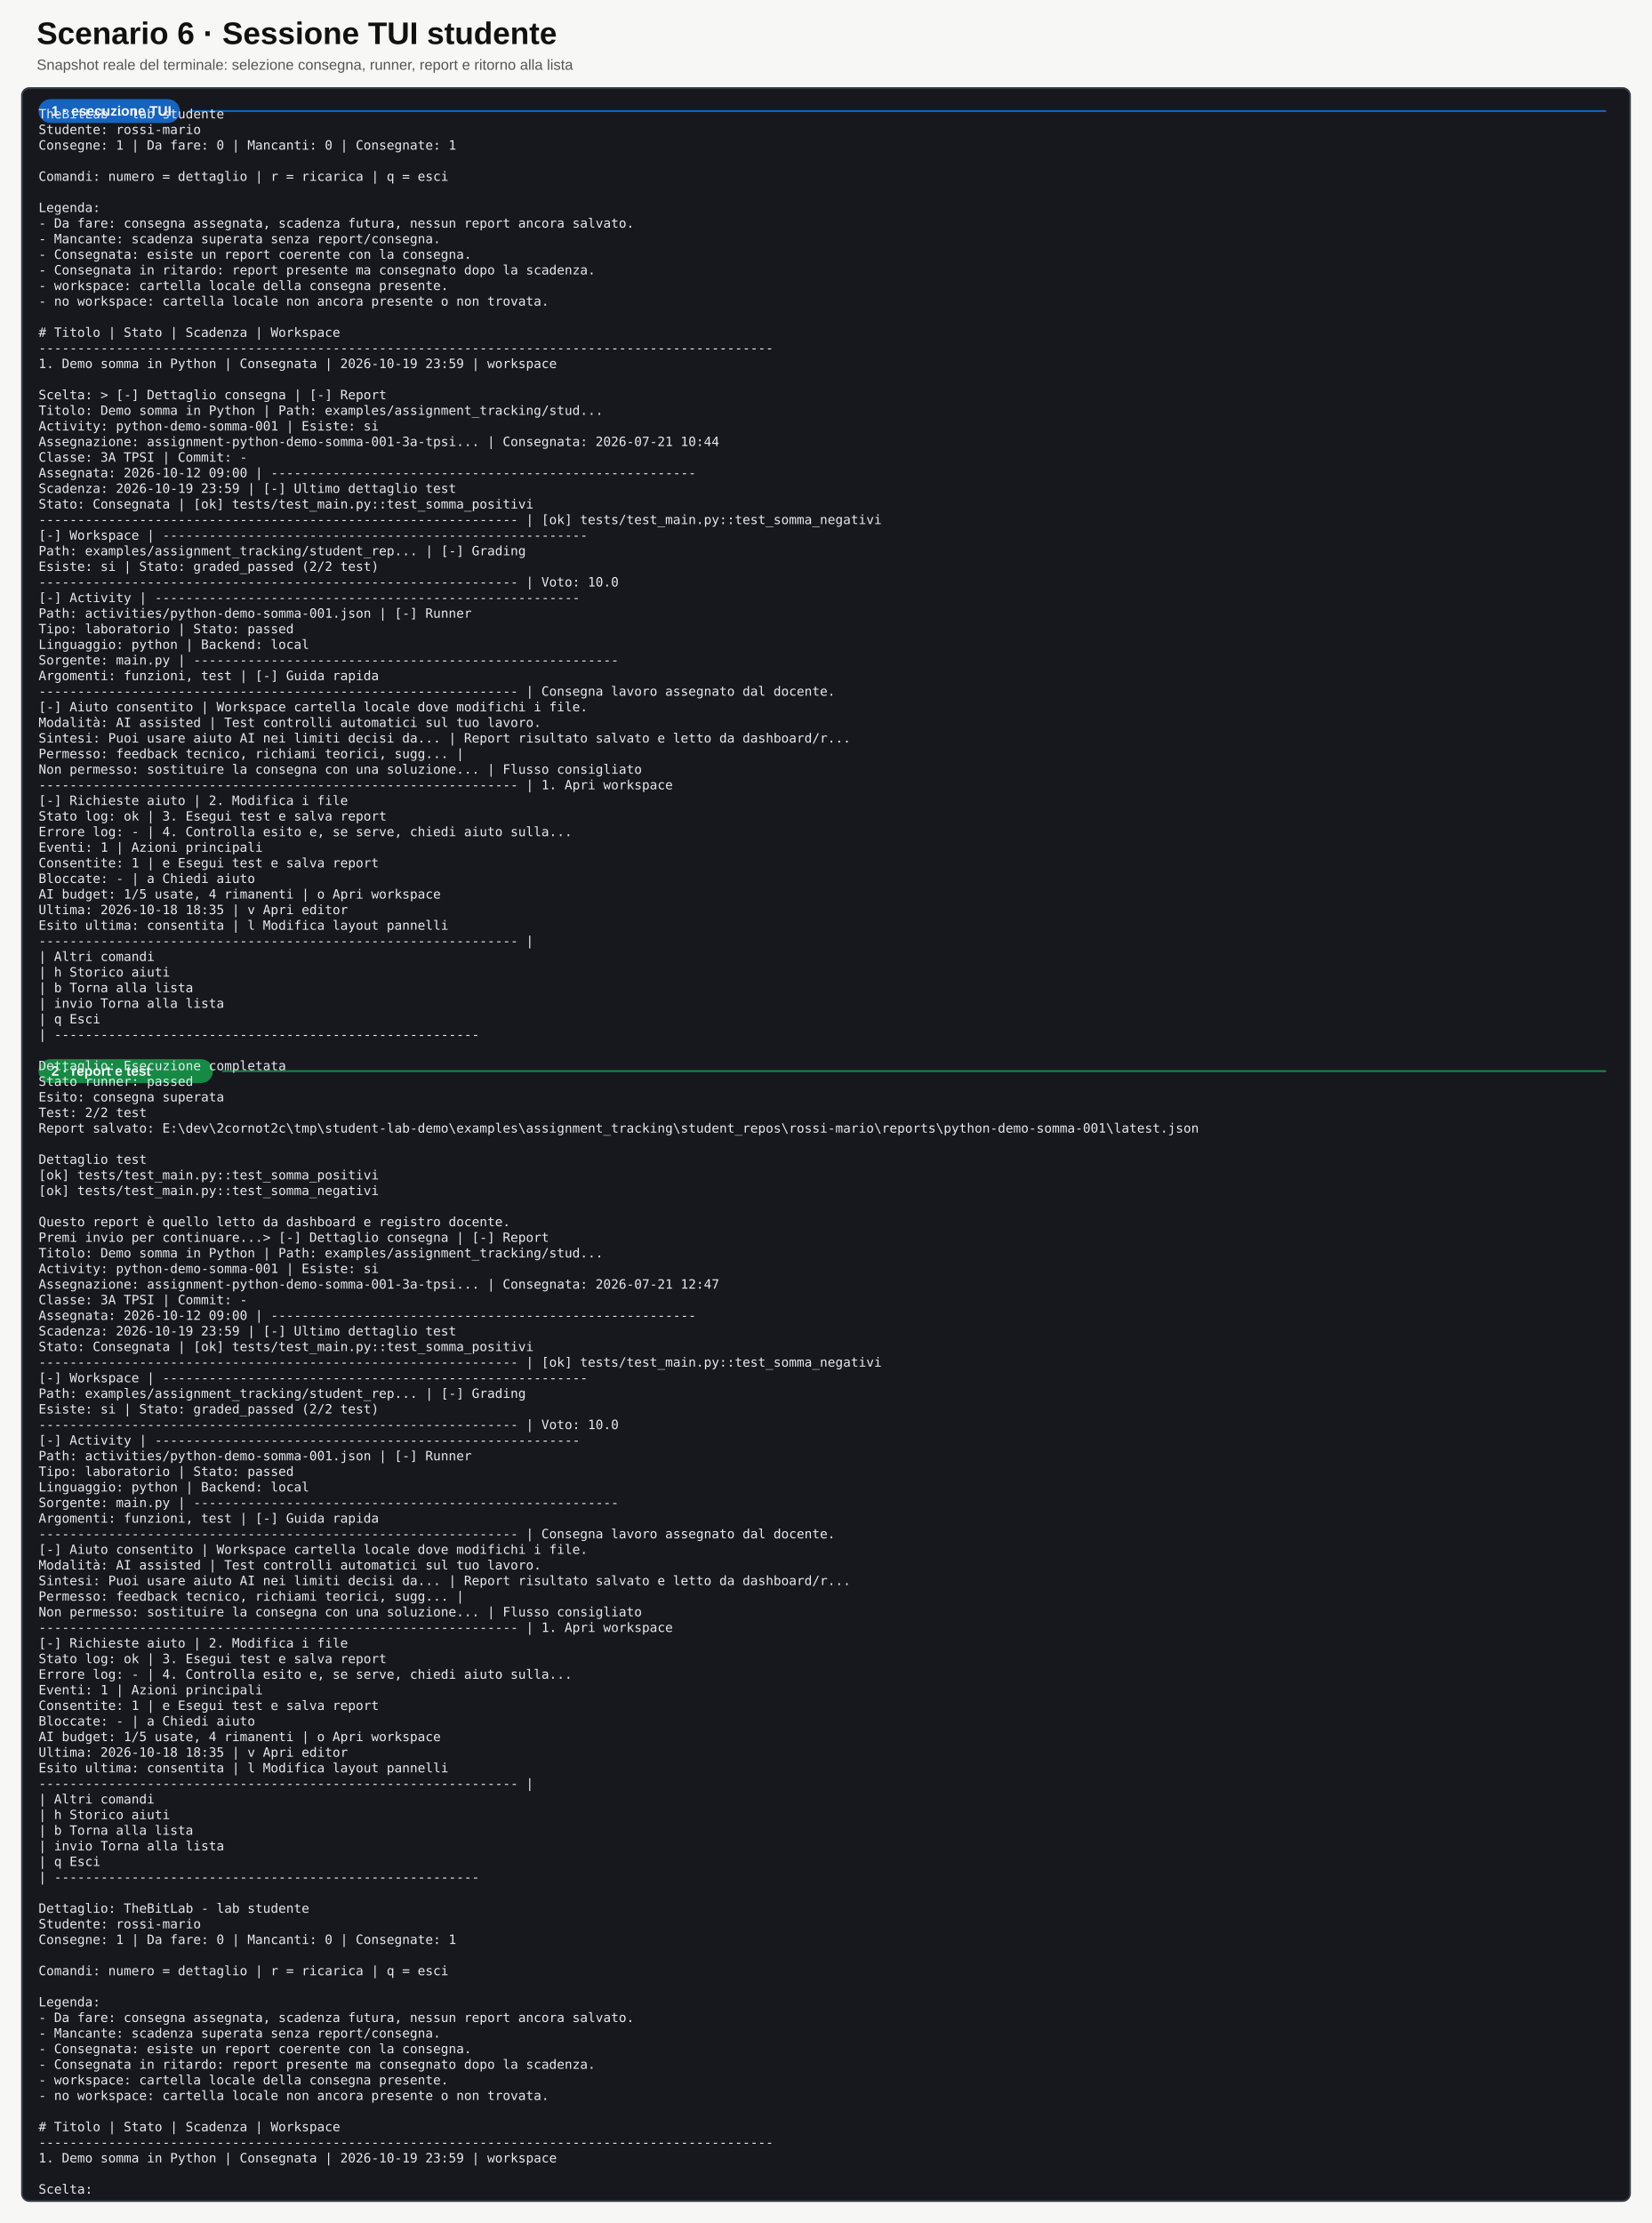
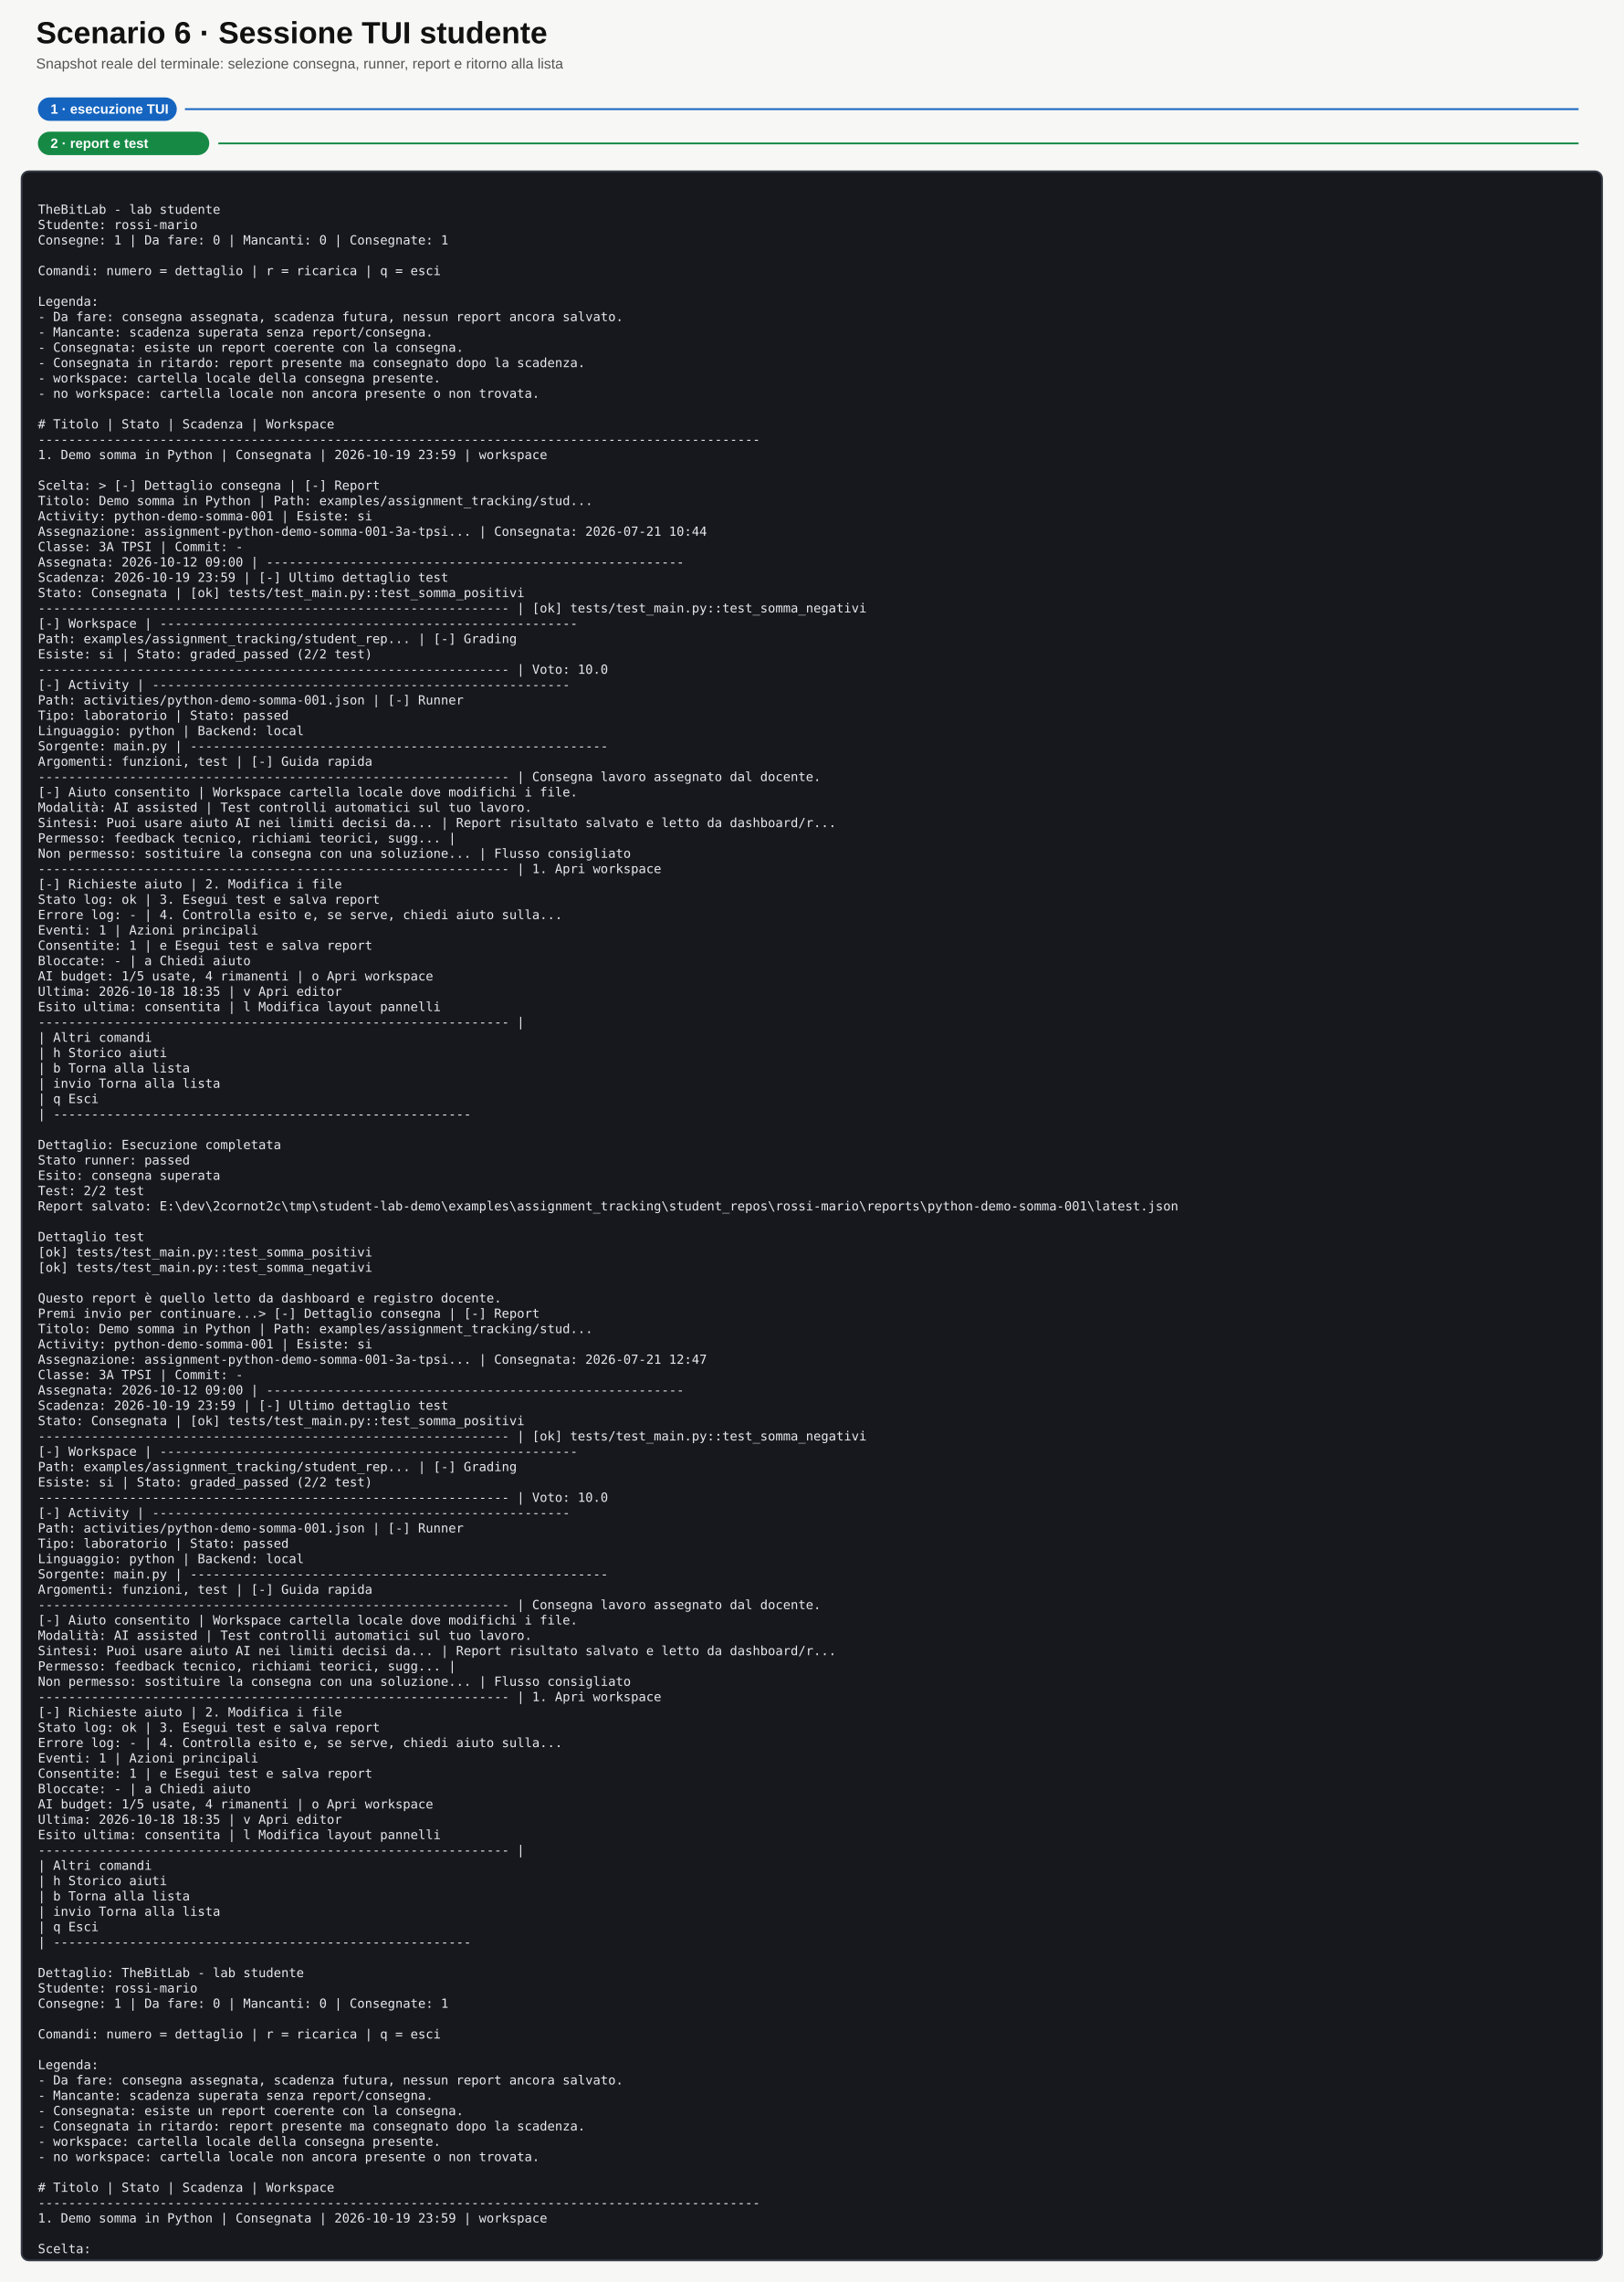
- <svg xmlns="http://www.w3.org/2000/svg" width="1800" height="2422" viewBox="0 0 1800 2422">
+ <svg xmlns="http://www.w3.org/2000/svg" width="1800" height="2530" viewBox="0 0 1800 2530">
  <style>.page{fill:#f7f7f5}.title{font:700 34px Arial,sans-serif;fill:#111}.subtitle{font:16px Arial,sans-serif;fill:#555}.terminal{fill:#16181d;stroke:#343943;stroke-width:2}.terminal-text{font:14px 'Cascadia Mono','Consolas',monospace;fill:#e7e9ee;white-space:pre}.label{font:700 15px Arial,sans-serif;fill:#fff}.blue{fill:#1464c0}.green{fill:#168a45}.line-blue{stroke:#1464c0}.line-green{stroke:#168a45}</style>
  <rect class="page" width="100%" height="100%" />
  <text x="40" y="48" class="title">Scenario 6 · Sessione TUI studente</text>
  <text x="40" y="76" class="subtitle">Snapshot reale del terminale: selezione consegna, runner, report e ritorno alla lista</text>
-   <rect x="24" y="96" width="1752" height="2302" rx="8" class="terminal" />
  <rect x="42" y="108" width="154" height="26" rx="13" class="blue" />
  <text x="56" y="126" class="label">1 · esecuzione TUI</text>
  <line x1="205" y1="121" x2="1750" y2="121" class="line-blue" stroke-width="2" />
-   <rect x="42" y="1154" width="190" height="26" rx="13" class="green" />
-   <text x="56" y="1172" class="label">2 · report e test</text>
-   <line x1="242" y1="1167" x2="1750" y2="1167" class="line-green" stroke-width="2" />
-   <text x="42" y="129" class="terminal-text">TheBitLab - lab studente</text>
-   <text x="42" y="146" class="terminal-text">Studente: rossi-mario</text>
-   <text x="42" y="163" class="terminal-text">Consegne: 1 | Da fare: 0 | Mancanti: 0 | Consegnate: 1</text>
-   <text x="42" y="180" class="terminal-text" />
-   <text x="42" y="197" class="terminal-text">Comandi: numero = dettaglio | r = ricarica | q = esci</text>
-   <text x="42" y="214" class="terminal-text" />
-   <text x="42" y="231" class="terminal-text">Legenda:</text>
-   <text x="42" y="248" class="terminal-text">- Da fare: consegna assegnata, scadenza futura, nessun report ancora salvato.</text>
-   <text x="42" y="265" class="terminal-text">- Mancante: scadenza superata senza report/consegna.</text>
-   <text x="42" y="282" class="terminal-text">- Consegnata: esiste un report coerente con la consegna.</text>
-   <text x="42" y="299" class="terminal-text">- Consegnata in ritardo: report presente ma consegnato dopo la scadenza.</text>
-   <text x="42" y="316" class="terminal-text">- workspace: cartella locale della consegna presente.</text>
-   <text x="42" y="333" class="terminal-text">- no workspace: cartella locale non ancora presente o non trovata.</text>
-   <text x="42" y="350" class="terminal-text" />
-   <text x="42" y="367" class="terminal-text"> #  Titolo                             | Stato                  | Scadenza         | Workspace</text>
-   <text x="42" y="384" class="terminal-text">-----------------------------------------------------------------------------------------------</text>
-   <text x="42" y="401" class="terminal-text"> 1. Demo somma in Python               | Consegnata             | 2026-10-19 23:59 | workspace</text>
-   <text x="42" y="418" class="terminal-text" />
-   <text x="42" y="435" class="terminal-text">Scelta: &gt; [-] Dettaglio consegna                                       |   [-] Report                                           </text>
-   <text x="42" y="452" class="terminal-text">Titolo:            Demo somma in Python                        | Path:              examples/assignment_tracking/stud...</text>
-   <text x="42" y="469" class="terminal-text">Activity:          python-demo-somma-001                       | Esiste:            si                                  </text>
-   <text x="42" y="486" class="terminal-text">Assegnazione:      assignment-python-demo-somma-001-3a-tpsi... | Consegnata:        2026-07-21 10:44                    </text>
-   <text x="42" y="503" class="terminal-text">Classe:            3A TPSI                                     | Commit:            -                                   </text>
-   <text x="42" y="520" class="terminal-text">Assegnata:         2026-10-12 09:00                            | -------------------------------------------------------</text>
-   <text x="42" y="537" class="terminal-text">Scadenza:          2026-10-19 23:59                            |   [-] Ultimo dettaglio test                            </text>
-   <text x="42" y="554" class="terminal-text">Stato:             Consegnata                                  |   [ok] tests/test_main.py::test_somma_positivi         </text>
-   <text x="42" y="571" class="terminal-text">-------------------------------------------------------------- |   [ok] tests/test_main.py::test_somma_negativi         </text>
-   <text x="42" y="588" class="terminal-text">  [-] Workspace                                                | -------------------------------------------------------</text>
-   <text x="42" y="605" class="terminal-text">Path:              examples/assignment_tracking/student_rep... |   [-] Grading                                          </text>
-   <text x="42" y="622" class="terminal-text">Esiste:            si                                          | Stato:             graded_passed (2/2 test)            </text>
-   <text x="42" y="639" class="terminal-text">-------------------------------------------------------------- | Voto:              10.0                                </text>
-   <text x="42" y="656" class="terminal-text">  [-] Activity                                                 | -------------------------------------------------------</text>
-   <text x="42" y="673" class="terminal-text">Path:              activities/python-demo-somma-001.json       |   [-] Runner                                           </text>
-   <text x="42" y="690" class="terminal-text">Tipo:              laboratorio                                 | Stato:             passed                              </text>
-   <text x="42" y="707" class="terminal-text">Linguaggio:        python                                      | Backend:           local                               </text>
-   <text x="42" y="724" class="terminal-text">Sorgente:          main.py                                     | -------------------------------------------------------</text>
-   <text x="42" y="741" class="terminal-text">Argomenti:         funzioni, test                              |   [-] Guida rapida                                     </text>
-   <text x="42" y="758" class="terminal-text">-------------------------------------------------------------- |   Consegna  lavoro assegnato dal docente.              </text>
-   <text x="42" y="775" class="terminal-text">  [-] Aiuto consentito                                         |   Workspace cartella locale dove modifichi i file.     </text>
-   <text x="42" y="792" class="terminal-text">Modalità:          AI assisted                                 |   Test      controlli automatici sul tuo lavoro.       </text>
-   <text x="42" y="809" class="terminal-text">Sintesi:           Puoi usare aiuto AI nei limiti decisi da... |   Report    risultato salvato e letto da dashboard/r...</text>
-   <text x="42" y="826" class="terminal-text">Permesso:          feedback tecnico, richiami teorici, sugg... |                                                        </text>
-   <text x="42" y="843" class="terminal-text">Non permesso:      sostituire la consegna con una soluzione... | Flusso consigliato                                     </text>
-   <text x="42" y="860" class="terminal-text">-------------------------------------------------------------- |   1. Apri workspace                                    </text>
-   <text x="42" y="877" class="terminal-text">  [-] Richieste aiuto                                          |   2. Modifica i file                                   </text>
-   <text x="42" y="894" class="terminal-text">Stato log:         ok                                          |   3. Esegui test e salva report                        </text>
-   <text x="42" y="911" class="terminal-text">Errore log:        -                                           |   4. Controlla esito e, se serve, chiedi aiuto sulla...</text>
-   <text x="42" y="928" class="terminal-text">Eventi:            1                                           | Azioni principali                                      </text>
-   <text x="42" y="945" class="terminal-text">Consentite:        1                                           |   e  Esegui test e salva report                        </text>
-   <text x="42" y="962" class="terminal-text">Bloccate:          -                                           |   a  Chiedi aiuto                                      </text>
-   <text x="42" y="979" class="terminal-text">AI budget:         1/5 usate, 4 rimanenti                      |   o  Apri workspace                                    </text>
-   <text x="42" y="996" class="terminal-text">Ultima:            2026-10-18 18:35                            |   v  Apri editor                                       </text>
-   <text x="42" y="1013" class="terminal-text">Esito ultima:      consentita                                  |   l  Modifica layout pannelli                          </text>
-   <text x="42" y="1030" class="terminal-text">-------------------------------------------------------------- |                                                        </text>
-   <text x="42" y="1047" class="terminal-text">                                                               | Altri comandi                                          </text>
-   <text x="42" y="1064" class="terminal-text">                                                               |   h  Storico aiuti                                     </text>
-   <text x="42" y="1081" class="terminal-text">                                                               |   b  Torna alla lista                                  </text>
-   <text x="42" y="1098" class="terminal-text">                                                               |   invio  Torna alla lista                              </text>
-   <text x="42" y="1115" class="terminal-text">                                                               |   q  Esci                                              </text>
-   <text x="42" y="1132" class="terminal-text">                                                               | -------------------------------------------------------</text>
-   <text x="42" y="1149" class="terminal-text" />
-   <text x="42" y="1166" class="terminal-text">Dettaglio: Esecuzione completata</text>
-   <text x="42" y="1183" class="terminal-text">Stato runner:      passed</text>
-   <text x="42" y="1200" class="terminal-text">Esito:             consegna superata</text>
-   <text x="42" y="1217" class="terminal-text">Test:              2/2 test</text>
-   <text x="42" y="1234" class="terminal-text">Report salvato:    E:\dev\2cornot2c\tmp\student-lab-demo\examples\assignment_tracking\student_repos\rossi-mario\reports\python-demo-somma-001\latest.json</text>
-   <text x="42" y="1251" class="terminal-text" />
-   <text x="42" y="1268" class="terminal-text">Dettaglio test</text>
-   <text x="42" y="1285" class="terminal-text">  [ok] tests/test_main.py::test_somma_positivi</text>
-   <text x="42" y="1302" class="terminal-text">  [ok] tests/test_main.py::test_somma_negativi</text>
-   <text x="42" y="1319" class="terminal-text" />
-   <text x="42" y="1336" class="terminal-text">Questo report è quello letto da dashboard e registro docente.</text>
-   <text x="42" y="1353" class="terminal-text">Premi invio per continuare...&gt; [-] Dettaglio consegna                                       |   [-] Report                                           </text>
-   <text x="42" y="1370" class="terminal-text">Titolo:            Demo somma in Python                        | Path:              examples/assignment_tracking/stud...</text>
-   <text x="42" y="1387" class="terminal-text">Activity:          python-demo-somma-001                       | Esiste:            si                                  </text>
-   <text x="42" y="1404" class="terminal-text">Assegnazione:      assignment-python-demo-somma-001-3a-tpsi... | Consegnata:        2026-07-21 12:47                    </text>
-   <text x="42" y="1421" class="terminal-text">Classe:            3A TPSI                                     | Commit:            -                                   </text>
-   <text x="42" y="1438" class="terminal-text">Assegnata:         2026-10-12 09:00                            | -------------------------------------------------------</text>
-   <text x="42" y="1455" class="terminal-text">Scadenza:          2026-10-19 23:59                            |   [-] Ultimo dettaglio test                            </text>
-   <text x="42" y="1472" class="terminal-text">Stato:             Consegnata                                  |   [ok] tests/test_main.py::test_somma_positivi         </text>
-   <text x="42" y="1489" class="terminal-text">-------------------------------------------------------------- |   [ok] tests/test_main.py::test_somma_negativi         </text>
-   <text x="42" y="1506" class="terminal-text">  [-] Workspace                                                | -------------------------------------------------------</text>
-   <text x="42" y="1523" class="terminal-text">Path:              examples/assignment_tracking/student_rep... |   [-] Grading                                          </text>
-   <text x="42" y="1540" class="terminal-text">Esiste:            si                                          | Stato:             graded_passed (2/2 test)            </text>
-   <text x="42" y="1557" class="terminal-text">-------------------------------------------------------------- | Voto:              10.0                                </text>
-   <text x="42" y="1574" class="terminal-text">  [-] Activity                                                 | -------------------------------------------------------</text>
-   <text x="42" y="1591" class="terminal-text">Path:              activities/python-demo-somma-001.json       |   [-] Runner                                           </text>
-   <text x="42" y="1608" class="terminal-text">Tipo:              laboratorio                                 | Stato:             passed                              </text>
-   <text x="42" y="1625" class="terminal-text">Linguaggio:        python                                      | Backend:           local                               </text>
-   <text x="42" y="1642" class="terminal-text">Sorgente:          main.py                                     | -------------------------------------------------------</text>
-   <text x="42" y="1659" class="terminal-text">Argomenti:         funzioni, test                              |   [-] Guida rapida                                     </text>
-   <text x="42" y="1676" class="terminal-text">-------------------------------------------------------------- |   Consegna  lavoro assegnato dal docente.              </text>
-   <text x="42" y="1693" class="terminal-text">  [-] Aiuto consentito                                         |   Workspace cartella locale dove modifichi i file.     </text>
-   <text x="42" y="1710" class="terminal-text">Modalità:          AI assisted                                 |   Test      controlli automatici sul tuo lavoro.       </text>
-   <text x="42" y="1727" class="terminal-text">Sintesi:           Puoi usare aiuto AI nei limiti decisi da... |   Report    risultato salvato e letto da dashboard/r...</text>
-   <text x="42" y="1744" class="terminal-text">Permesso:          feedback tecnico, richiami teorici, sugg... |                                                        </text>
-   <text x="42" y="1761" class="terminal-text">Non permesso:      sostituire la consegna con una soluzione... | Flusso consigliato                                     </text>
-   <text x="42" y="1778" class="terminal-text">-------------------------------------------------------------- |   1. Apri workspace                                    </text>
-   <text x="42" y="1795" class="terminal-text">  [-] Richieste aiuto                                          |   2. Modifica i file                                   </text>
-   <text x="42" y="1812" class="terminal-text">Stato log:         ok                                          |   3. Esegui test e salva report                        </text>
-   <text x="42" y="1829" class="terminal-text">Errore log:        -                                           |   4. Controlla esito e, se serve, chiedi aiuto sulla...</text>
-   <text x="42" y="1846" class="terminal-text">Eventi:            1                                           | Azioni principali                                      </text>
-   <text x="42" y="1863" class="terminal-text">Consentite:        1                                           |   e  Esegui test e salva report                        </text>
-   <text x="42" y="1880" class="terminal-text">Bloccate:          -                                           |   a  Chiedi aiuto                                      </text>
-   <text x="42" y="1897" class="terminal-text">AI budget:         1/5 usate, 4 rimanenti                      |   o  Apri workspace                                    </text>
-   <text x="42" y="1914" class="terminal-text">Ultima:            2026-10-18 18:35                            |   v  Apri editor                                       </text>
-   <text x="42" y="1931" class="terminal-text">Esito ultima:      consentita                                  |   l  Modifica layout pannelli                          </text>
-   <text x="42" y="1948" class="terminal-text">-------------------------------------------------------------- |                                                        </text>
-   <text x="42" y="1965" class="terminal-text">                                                               | Altri comandi                                          </text>
-   <text x="42" y="1982" class="terminal-text">                                                               |   h  Storico aiuti                                     </text>
-   <text x="42" y="1999" class="terminal-text">                                                               |   b  Torna alla lista                                  </text>
-   <text x="42" y="2016" class="terminal-text">                                                               |   invio  Torna alla lista                              </text>
-   <text x="42" y="2033" class="terminal-text">                                                               |   q  Esci                                              </text>
-   <text x="42" y="2050" class="terminal-text">                                                               | -------------------------------------------------------</text>
-   <text x="42" y="2067" class="terminal-text" />
-   <text x="42" y="2084" class="terminal-text">Dettaglio: TheBitLab - lab studente</text>
-   <text x="42" y="2101" class="terminal-text">Studente: rossi-mario</text>
-   <text x="42" y="2118" class="terminal-text">Consegne: 1 | Da fare: 0 | Mancanti: 0 | Consegnate: 1</text>
-   <text x="42" y="2135" class="terminal-text" />
-   <text x="42" y="2152" class="terminal-text">Comandi: numero = dettaglio | r = ricarica | q = esci</text>
-   <text x="42" y="2169" class="terminal-text" />
-   <text x="42" y="2186" class="terminal-text">Legenda:</text>
-   <text x="42" y="2203" class="terminal-text">- Da fare: consegna assegnata, scadenza futura, nessun report ancora salvato.</text>
-   <text x="42" y="2220" class="terminal-text">- Mancante: scadenza superata senza report/consegna.</text>
-   <text x="42" y="2237" class="terminal-text">- Consegnata: esiste un report coerente con la consegna.</text>
-   <text x="42" y="2254" class="terminal-text">- Consegnata in ritardo: report presente ma consegnato dopo la scadenza.</text>
-   <text x="42" y="2271" class="terminal-text">- workspace: cartella locale della consegna presente.</text>
-   <text x="42" y="2288" class="terminal-text">- no workspace: cartella locale non ancora presente o non trovata.</text>
-   <text x="42" y="2305" class="terminal-text" />
-   <text x="42" y="2322" class="terminal-text"> #  Titolo                             | Stato                  | Scadenza         | Workspace</text>
-   <text x="42" y="2339" class="terminal-text">-----------------------------------------------------------------------------------------------</text>
-   <text x="42" y="2356" class="terminal-text"> 1. Demo somma in Python               | Consegnata             | 2026-10-19 23:59 | workspace</text>
-   <text x="42" y="2373" class="terminal-text" />
-   <text x="42" y="2390" class="terminal-text">Scelta: </text>
+   <rect x="42" y="146" width="190" height="26" rx="13" class="green" />
+   <text x="56" y="164" class="label">2 · report e test</text>
+   <line x1="242" y1="159" x2="1750" y2="159" class="line-green" stroke-width="2" />
+   <rect x="24" y="190" width="1752" height="2316" rx="8" class="terminal" />
+   <text x="42" y="237" class="terminal-text">TheBitLab - lab studente</text>
+   <text x="42" y="254" class="terminal-text">Studente: rossi-mario</text>
+   <text x="42" y="271" class="terminal-text">Consegne: 1 | Da fare: 0 | Mancanti: 0 | Consegnate: 1</text>
+   <text x="42" y="288" class="terminal-text" />
+   <text x="42" y="305" class="terminal-text">Comandi: numero = dettaglio | r = ricarica | q = esci</text>
+   <text x="42" y="322" class="terminal-text" />
+   <text x="42" y="339" class="terminal-text">Legenda:</text>
+   <text x="42" y="356" class="terminal-text">- Da fare: consegna assegnata, scadenza futura, nessun report ancora salvato.</text>
+   <text x="42" y="373" class="terminal-text">- Mancante: scadenza superata senza report/consegna.</text>
+   <text x="42" y="390" class="terminal-text">- Consegnata: esiste un report coerente con la consegna.</text>
+   <text x="42" y="407" class="terminal-text">- Consegnata in ritardo: report presente ma consegnato dopo la scadenza.</text>
+   <text x="42" y="424" class="terminal-text">- workspace: cartella locale della consegna presente.</text>
+   <text x="42" y="441" class="terminal-text">- no workspace: cartella locale non ancora presente o non trovata.</text>
+   <text x="42" y="458" class="terminal-text" />
+   <text x="42" y="475" class="terminal-text"> #  Titolo                             | Stato                  | Scadenza         | Workspace</text>
+   <text x="42" y="492" class="terminal-text">-----------------------------------------------------------------------------------------------</text>
+   <text x="42" y="509" class="terminal-text"> 1. Demo somma in Python               | Consegnata             | 2026-10-19 23:59 | workspace</text>
+   <text x="42" y="526" class="terminal-text" />
+   <text x="42" y="543" class="terminal-text">Scelta: &gt; [-] Dettaglio consegna                                       |   [-] Report                                           </text>
+   <text x="42" y="560" class="terminal-text">Titolo:            Demo somma in Python                        | Path:              examples/assignment_tracking/stud...</text>
+   <text x="42" y="577" class="terminal-text">Activity:          python-demo-somma-001                       | Esiste:            si                                  </text>
+   <text x="42" y="594" class="terminal-text">Assegnazione:      assignment-python-demo-somma-001-3a-tpsi... | Consegnata:        2026-07-21 10:44                    </text>
+   <text x="42" y="611" class="terminal-text">Classe:            3A TPSI                                     | Commit:            -                                   </text>
+   <text x="42" y="628" class="terminal-text">Assegnata:         2026-10-12 09:00                            | -------------------------------------------------------</text>
+   <text x="42" y="645" class="terminal-text">Scadenza:          2026-10-19 23:59                            |   [-] Ultimo dettaglio test                            </text>
+   <text x="42" y="662" class="terminal-text">Stato:             Consegnata                                  |   [ok] tests/test_main.py::test_somma_positivi         </text>
+   <text x="42" y="679" class="terminal-text">-------------------------------------------------------------- |   [ok] tests/test_main.py::test_somma_negativi         </text>
+   <text x="42" y="696" class="terminal-text">  [-] Workspace                                                | -------------------------------------------------------</text>
+   <text x="42" y="713" class="terminal-text">Path:              examples/assignment_tracking/student_rep... |   [-] Grading                                          </text>
+   <text x="42" y="730" class="terminal-text">Esiste:            si                                          | Stato:             graded_passed (2/2 test)            </text>
+   <text x="42" y="747" class="terminal-text">-------------------------------------------------------------- | Voto:              10.0                                </text>
+   <text x="42" y="764" class="terminal-text">  [-] Activity                                                 | -------------------------------------------------------</text>
+   <text x="42" y="781" class="terminal-text">Path:              activities/python-demo-somma-001.json       |   [-] Runner                                           </text>
+   <text x="42" y="798" class="terminal-text">Tipo:              laboratorio                                 | Stato:             passed                              </text>
+   <text x="42" y="815" class="terminal-text">Linguaggio:        python                                      | Backend:           local                               </text>
+   <text x="42" y="832" class="terminal-text">Sorgente:          main.py                                     | -------------------------------------------------------</text>
+   <text x="42" y="849" class="terminal-text">Argomenti:         funzioni, test                              |   [-] Guida rapida                                     </text>
+   <text x="42" y="866" class="terminal-text">-------------------------------------------------------------- |   Consegna  lavoro assegnato dal docente.              </text>
+   <text x="42" y="883" class="terminal-text">  [-] Aiuto consentito                                         |   Workspace cartella locale dove modifichi i file.     </text>
+   <text x="42" y="900" class="terminal-text">Modalità:          AI assisted                                 |   Test      controlli automatici sul tuo lavoro.       </text>
+   <text x="42" y="917" class="terminal-text">Sintesi:           Puoi usare aiuto AI nei limiti decisi da... |   Report    risultato salvato e letto da dashboard/r...</text>
+   <text x="42" y="934" class="terminal-text">Permesso:          feedback tecnico, richiami teorici, sugg... |                                                        </text>
+   <text x="42" y="951" class="terminal-text">Non permesso:      sostituire la consegna con una soluzione... | Flusso consigliato                                     </text>
+   <text x="42" y="968" class="terminal-text">-------------------------------------------------------------- |   1. Apri workspace                                    </text>
+   <text x="42" y="985" class="terminal-text">  [-] Richieste aiuto                                          |   2. Modifica i file                                   </text>
+   <text x="42" y="1002" class="terminal-text">Stato log:         ok                                          |   3. Esegui test e salva report                        </text>
+   <text x="42" y="1019" class="terminal-text">Errore log:        -                                           |   4. Controlla esito e, se serve, chiedi aiuto sulla...</text>
+   <text x="42" y="1036" class="terminal-text">Eventi:            1                                           | Azioni principali                                      </text>
+   <text x="42" y="1053" class="terminal-text">Consentite:        1                                           |   e  Esegui test e salva report                        </text>
+   <text x="42" y="1070" class="terminal-text">Bloccate:          -                                           |   a  Chiedi aiuto                                      </text>
+   <text x="42" y="1087" class="terminal-text">AI budget:         1/5 usate, 4 rimanenti                      |   o  Apri workspace                                    </text>
+   <text x="42" y="1104" class="terminal-text">Ultima:            2026-10-18 18:35                            |   v  Apri editor                                       </text>
+   <text x="42" y="1121" class="terminal-text">Esito ultima:      consentita                                  |   l  Modifica layout pannelli                          </text>
+   <text x="42" y="1138" class="terminal-text">-------------------------------------------------------------- |                                                        </text>
+   <text x="42" y="1155" class="terminal-text">                                                               | Altri comandi                                          </text>
+   <text x="42" y="1172" class="terminal-text">                                                               |   h  Storico aiuti                                     </text>
+   <text x="42" y="1189" class="terminal-text">                                                               |   b  Torna alla lista                                  </text>
+   <text x="42" y="1206" class="terminal-text">                                                               |   invio  Torna alla lista                              </text>
+   <text x="42" y="1223" class="terminal-text">                                                               |   q  Esci                                              </text>
+   <text x="42" y="1240" class="terminal-text">                                                               | -------------------------------------------------------</text>
+   <text x="42" y="1257" class="terminal-text" />
+   <text x="42" y="1274" class="terminal-text">Dettaglio: Esecuzione completata</text>
+   <text x="42" y="1291" class="terminal-text">Stato runner:      passed</text>
+   <text x="42" y="1308" class="terminal-text">Esito:             consegna superata</text>
+   <text x="42" y="1325" class="terminal-text">Test:              2/2 test</text>
+   <text x="42" y="1342" class="terminal-text">Report salvato:    E:\dev\2cornot2c\tmp\student-lab-demo\examples\assignment_tracking\student_repos\rossi-mario\reports\python-demo-somma-001\latest.json</text>
+   <text x="42" y="1359" class="terminal-text" />
+   <text x="42" y="1376" class="terminal-text">Dettaglio test</text>
+   <text x="42" y="1393" class="terminal-text">  [ok] tests/test_main.py::test_somma_positivi</text>
+   <text x="42" y="1410" class="terminal-text">  [ok] tests/test_main.py::test_somma_negativi</text>
+   <text x="42" y="1427" class="terminal-text" />
+   <text x="42" y="1444" class="terminal-text">Questo report è quello letto da dashboard e registro docente.</text>
+   <text x="42" y="1461" class="terminal-text">Premi invio per continuare...&gt; [-] Dettaglio consegna                                       |   [-] Report                                           </text>
+   <text x="42" y="1478" class="terminal-text">Titolo:            Demo somma in Python                        | Path:              examples/assignment_tracking/stud...</text>
+   <text x="42" y="1495" class="terminal-text">Activity:          python-demo-somma-001                       | Esiste:            si                                  </text>
+   <text x="42" y="1512" class="terminal-text">Assegnazione:      assignment-python-demo-somma-001-3a-tpsi... | Consegnata:        2026-07-21 12:47                    </text>
+   <text x="42" y="1529" class="terminal-text">Classe:            3A TPSI                                     | Commit:            -                                   </text>
+   <text x="42" y="1546" class="terminal-text">Assegnata:         2026-10-12 09:00                            | -------------------------------------------------------</text>
+   <text x="42" y="1563" class="terminal-text">Scadenza:          2026-10-19 23:59                            |   [-] Ultimo dettaglio test                            </text>
+   <text x="42" y="1580" class="terminal-text">Stato:             Consegnata                                  |   [ok] tests/test_main.py::test_somma_positivi         </text>
+   <text x="42" y="1597" class="terminal-text">-------------------------------------------------------------- |   [ok] tests/test_main.py::test_somma_negativi         </text>
+   <text x="42" y="1614" class="terminal-text">  [-] Workspace                                                | -------------------------------------------------------</text>
+   <text x="42" y="1631" class="terminal-text">Path:              examples/assignment_tracking/student_rep... |   [-] Grading                                          </text>
+   <text x="42" y="1648" class="terminal-text">Esiste:            si                                          | Stato:             graded_passed (2/2 test)            </text>
+   <text x="42" y="1665" class="terminal-text">-------------------------------------------------------------- | Voto:              10.0                                </text>
+   <text x="42" y="1682" class="terminal-text">  [-] Activity                                                 | -------------------------------------------------------</text>
+   <text x="42" y="1699" class="terminal-text">Path:              activities/python-demo-somma-001.json       |   [-] Runner                                           </text>
+   <text x="42" y="1716" class="terminal-text">Tipo:              laboratorio                                 | Stato:             passed                              </text>
+   <text x="42" y="1733" class="terminal-text">Linguaggio:        python                                      | Backend:           local                               </text>
+   <text x="42" y="1750" class="terminal-text">Sorgente:          main.py                                     | -------------------------------------------------------</text>
+   <text x="42" y="1767" class="terminal-text">Argomenti:         funzioni, test                              |   [-] Guida rapida                                     </text>
+   <text x="42" y="1784" class="terminal-text">-------------------------------------------------------------- |   Consegna  lavoro assegnato dal docente.              </text>
+   <text x="42" y="1801" class="terminal-text">  [-] Aiuto consentito                                         |   Workspace cartella locale dove modifichi i file.     </text>
+   <text x="42" y="1818" class="terminal-text">Modalità:          AI assisted                                 |   Test      controlli automatici sul tuo lavoro.       </text>
+   <text x="42" y="1835" class="terminal-text">Sintesi:           Puoi usare aiuto AI nei limiti decisi da... |   Report    risultato salvato e letto da dashboard/r...</text>
+   <text x="42" y="1852" class="terminal-text">Permesso:          feedback tecnico, richiami teorici, sugg... |                                                        </text>
+   <text x="42" y="1869" class="terminal-text">Non permesso:      sostituire la consegna con una soluzione... | Flusso consigliato                                     </text>
+   <text x="42" y="1886" class="terminal-text">-------------------------------------------------------------- |   1. Apri workspace                                    </text>
+   <text x="42" y="1903" class="terminal-text">  [-] Richieste aiuto                                          |   2. Modifica i file                                   </text>
+   <text x="42" y="1920" class="terminal-text">Stato log:         ok                                          |   3. Esegui test e salva report                        </text>
+   <text x="42" y="1937" class="terminal-text">Errore log:        -                                           |   4. Controlla esito e, se serve, chiedi aiuto sulla...</text>
+   <text x="42" y="1954" class="terminal-text">Eventi:            1                                           | Azioni principali                                      </text>
+   <text x="42" y="1971" class="terminal-text">Consentite:        1                                           |   e  Esegui test e salva report                        </text>
+   <text x="42" y="1988" class="terminal-text">Bloccate:          -                                           |   a  Chiedi aiuto                                      </text>
+   <text x="42" y="2005" class="terminal-text">AI budget:         1/5 usate, 4 rimanenti                      |   o  Apri workspace                                    </text>
+   <text x="42" y="2022" class="terminal-text">Ultima:            2026-10-18 18:35                            |   v  Apri editor                                       </text>
+   <text x="42" y="2039" class="terminal-text">Esito ultima:      consentita                                  |   l  Modifica layout pannelli                          </text>
+   <text x="42" y="2056" class="terminal-text">-------------------------------------------------------------- |                                                        </text>
+   <text x="42" y="2073" class="terminal-text">                                                               | Altri comandi                                          </text>
+   <text x="42" y="2090" class="terminal-text">                                                               |   h  Storico aiuti                                     </text>
+   <text x="42" y="2107" class="terminal-text">                                                               |   b  Torna alla lista                                  </text>
+   <text x="42" y="2124" class="terminal-text">                                                               |   invio  Torna alla lista                              </text>
+   <text x="42" y="2141" class="terminal-text">                                                               |   q  Esci                                              </text>
+   <text x="42" y="2158" class="terminal-text">                                                               | -------------------------------------------------------</text>
+   <text x="42" y="2175" class="terminal-text" />
+   <text x="42" y="2192" class="terminal-text">Dettaglio: TheBitLab - lab studente</text>
+   <text x="42" y="2209" class="terminal-text">Studente: rossi-mario</text>
+   <text x="42" y="2226" class="terminal-text">Consegne: 1 | Da fare: 0 | Mancanti: 0 | Consegnate: 1</text>
+   <text x="42" y="2243" class="terminal-text" />
+   <text x="42" y="2260" class="terminal-text">Comandi: numero = dettaglio | r = ricarica | q = esci</text>
+   <text x="42" y="2277" class="terminal-text" />
+   <text x="42" y="2294" class="terminal-text">Legenda:</text>
+   <text x="42" y="2311" class="terminal-text">- Da fare: consegna assegnata, scadenza futura, nessun report ancora salvato.</text>
+   <text x="42" y="2328" class="terminal-text">- Mancante: scadenza superata senza report/consegna.</text>
+   <text x="42" y="2345" class="terminal-text">- Consegnata: esiste un report coerente con la consegna.</text>
+   <text x="42" y="2362" class="terminal-text">- Consegnata in ritardo: report presente ma consegnato dopo la scadenza.</text>
+   <text x="42" y="2379" class="terminal-text">- workspace: cartella locale della consegna presente.</text>
+   <text x="42" y="2396" class="terminal-text">- no workspace: cartella locale non ancora presente o non trovata.</text>
+   <text x="42" y="2413" class="terminal-text" />
+   <text x="42" y="2430" class="terminal-text"> #  Titolo                             | Stato                  | Scadenza         | Workspace</text>
+   <text x="42" y="2447" class="terminal-text">-----------------------------------------------------------------------------------------------</text>
+   <text x="42" y="2464" class="terminal-text"> 1. Demo somma in Python               | Consegnata             | 2026-10-19 23:59 | workspace</text>
+   <text x="42" y="2481" class="terminal-text" />
+   <text x="42" y="2498" class="terminal-text">Scelta: </text>
</svg>
